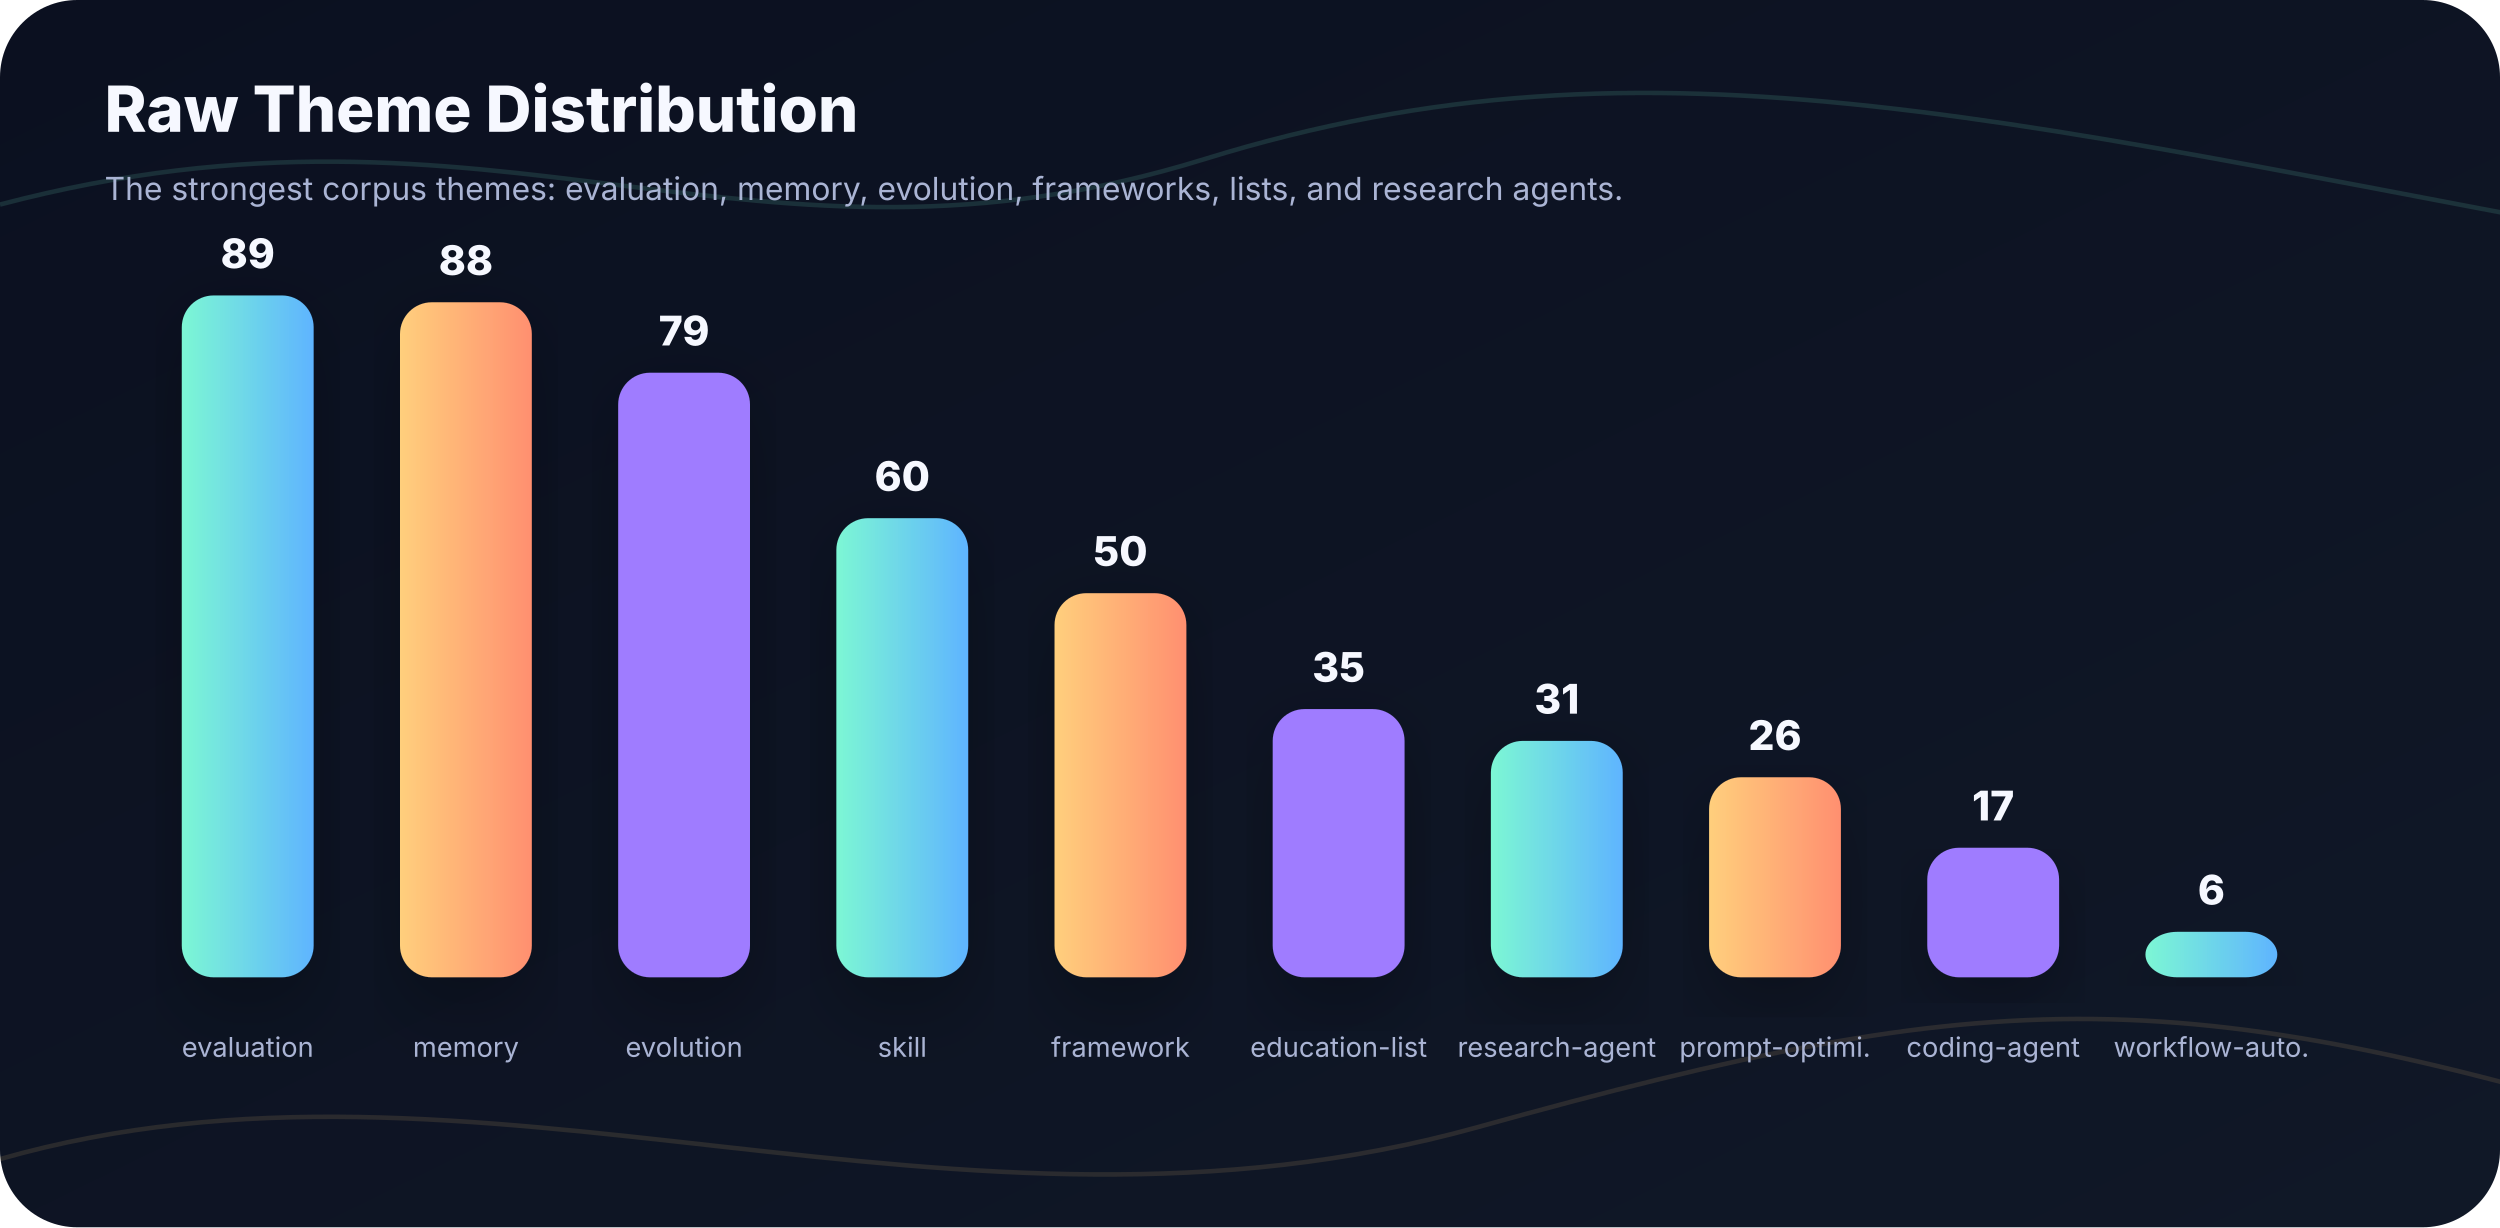
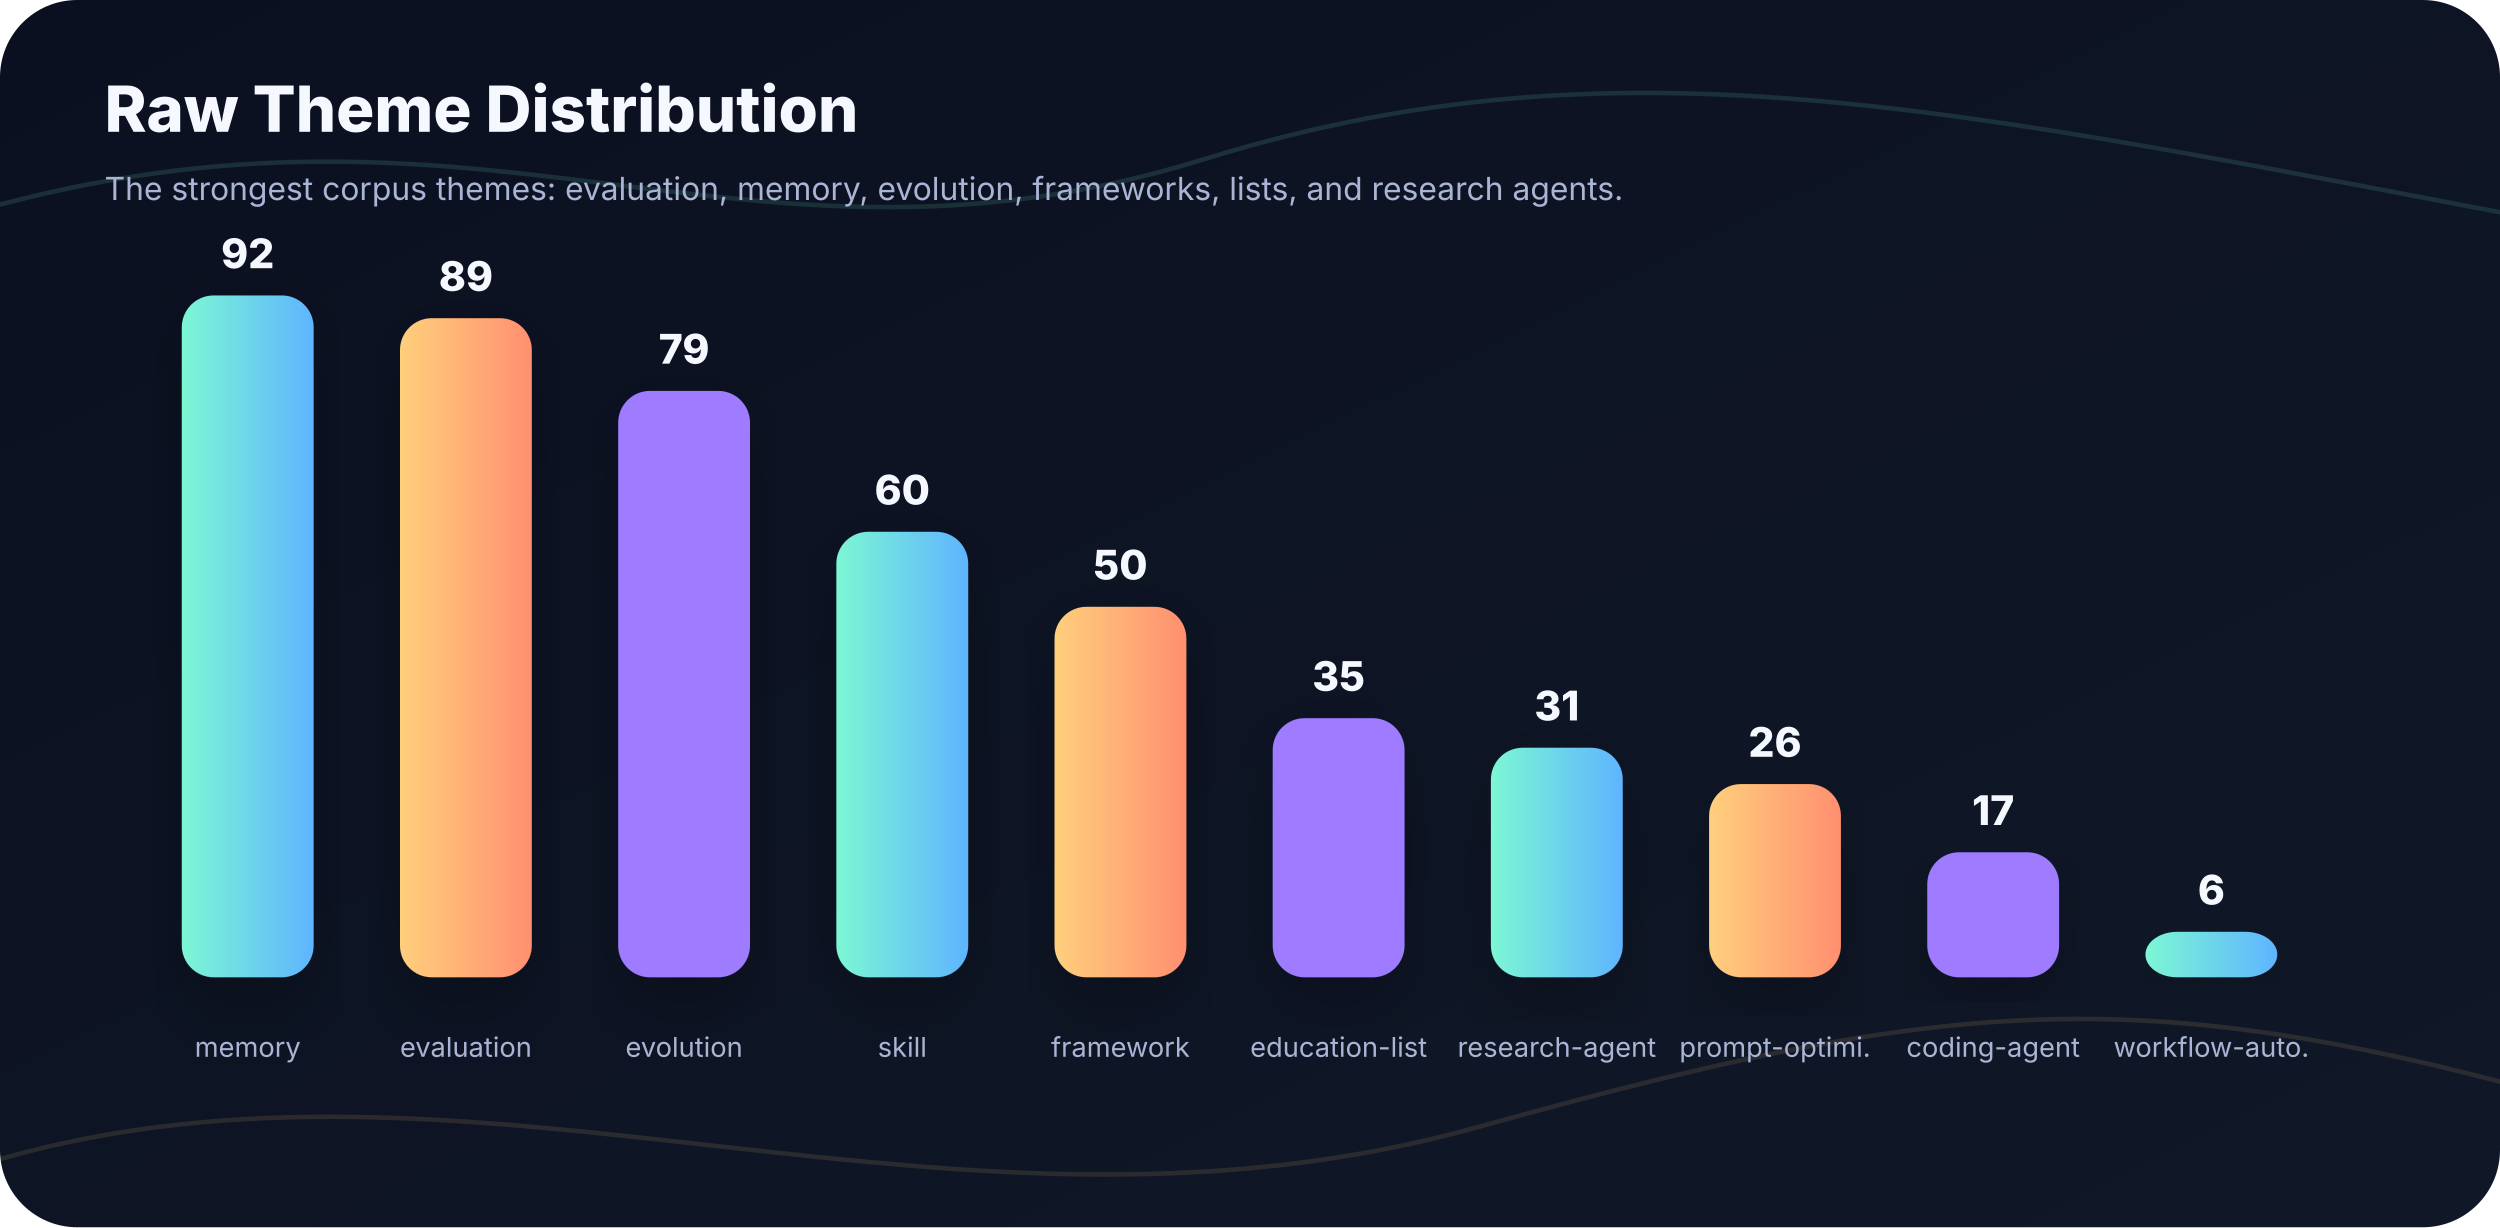
<svg xmlns="http://www.w3.org/2000/svg" width="1100" height="540" viewBox="0 0 1100 540" role="img" aria-labelledby="title desc">
  <defs>
    <linearGradient id="bg" x1="0" x2="1" y1="0" y2="1">
      <stop offset="0" stop-color="#0b1020" />
      <stop offset="1" stop-color="#101827" />
    </linearGradient>
    <linearGradient id="teal" x1="0" x2="1">
      <stop offset="0" stop-color="#7cf7d4" />
      <stop offset="1" stop-color="#5fb4ff" />
    </linearGradient>
    <linearGradient id="amber" x1="0" x2="1">
      <stop offset="0" stop-color="#ffcf7c" />
      <stop offset="1" stop-color="#ff8f70" />
    </linearGradient>
    <filter id="softShadow" x="-20%" y="-20%" width="140%" height="140%">
      <feDropShadow dx="0" dy="12" stdDeviation="18" flood-color="#000000" flood-opacity=".28" />
    </filter>
  </defs>
  <rect width="100%" height="100%" rx="34" fill="url(#bg)" />
  <path d="M0 90 C220 32 330 132 530 70 S890 56 1200 112" fill="none" stroke="#7cf7d4" stroke-opacity=".13" stroke-width="2" />
  <path d="M0 510 C210 450 420 560 650 496 S960 430 1200 505" fill="none" stroke="#ffcf7c" stroke-opacity=".12" stroke-width="2" />
  <text x="46" y="58" font-family="Inter, Arial, sans-serif" font-size="28" font-weight="800" fill="#f6f8ff">Raw Theme Distribution</text>
  <text x="46" y="88" font-family="Inter, Arial, sans-serif" font-size="14" fill="#aab4d4">The strongest corpus themes: evaluation, memory, evolution, frameworks, lists, and research agents.</text>
  <g>
    <rect x="80" y="130" width="58" height="300" rx="14" fill="url(#teal)" filter="url(#softShadow)" />
-     <text x="109" y="118" text-anchor="middle" font-family="Inter, Arial, sans-serif" font-size="18" font-weight="800" fill="#f6f8ff">89</text>
-     <text x="109" y="465" text-anchor="middle" font-family="Inter, Arial, sans-serif" font-size="12" fill="#aab4d4">evaluation</text>
+     <text x="109" y="118" text-anchor="middle" font-family="Inter, Arial, sans-serif" font-size="18" font-weight="800" fill="#f6f8ff">92</text>
+     <text x="109" y="465" text-anchor="middle" font-family="Inter, Arial, sans-serif" font-size="12" fill="#aab4d4">memory</text>
  </g>
  <g>
-     <rect x="176" y="133" width="58" height="297" rx="14" fill="url(#amber)" filter="url(#softShadow)" />
-     <text x="205" y="121" text-anchor="middle" font-family="Inter, Arial, sans-serif" font-size="18" font-weight="800" fill="#f6f8ff">88</text>
-     <text x="205" y="465" text-anchor="middle" font-family="Inter, Arial, sans-serif" font-size="12" fill="#aab4d4">memory</text>
+     <rect x="176" y="140" width="58" height="290" rx="14" fill="url(#amber)" filter="url(#softShadow)" />
+     <text x="205" y="128" text-anchor="middle" font-family="Inter, Arial, sans-serif" font-size="18" font-weight="800" fill="#f6f8ff">89</text>
+     <text x="205" y="465" text-anchor="middle" font-family="Inter, Arial, sans-serif" font-size="12" fill="#aab4d4">evaluation</text>
  </g>
  <g>
-     <rect x="272" y="164" width="58" height="266" rx="14" fill="#9f7cff" filter="url(#softShadow)" />
-     <text x="301" y="152" text-anchor="middle" font-family="Inter, Arial, sans-serif" font-size="18" font-weight="800" fill="#f6f8ff">79</text>
+     <rect x="272" y="172" width="58" height="258" rx="14" fill="#9f7cff" filter="url(#softShadow)" />
+     <text x="301" y="160" text-anchor="middle" font-family="Inter, Arial, sans-serif" font-size="18" font-weight="800" fill="#f6f8ff">79</text>
    <text x="301" y="465" text-anchor="middle" font-family="Inter, Arial, sans-serif" font-size="12" fill="#aab4d4">evolution</text>
  </g>
  <g>
-     <rect x="368" y="228" width="58" height="202" rx="14" fill="url(#teal)" filter="url(#softShadow)" />
-     <text x="397" y="216" text-anchor="middle" font-family="Inter, Arial, sans-serif" font-size="18" font-weight="800" fill="#f6f8ff">60</text>
+     <rect x="368" y="234" width="58" height="196" rx="14" fill="url(#teal)" filter="url(#softShadow)" />
+     <text x="397" y="222" text-anchor="middle" font-family="Inter, Arial, sans-serif" font-size="18" font-weight="800" fill="#f6f8ff">60</text>
    <text x="397" y="465" text-anchor="middle" font-family="Inter, Arial, sans-serif" font-size="12" fill="#aab4d4">skill</text>
  </g>
  <g>
-     <rect x="464" y="261" width="58" height="169" rx="14" fill="url(#amber)" filter="url(#softShadow)" />
-     <text x="493" y="249" text-anchor="middle" font-family="Inter, Arial, sans-serif" font-size="18" font-weight="800" fill="#f6f8ff">50</text>
+     <rect x="464" y="267" width="58" height="163" rx="14" fill="url(#amber)" filter="url(#softShadow)" />
+     <text x="493" y="255" text-anchor="middle" font-family="Inter, Arial, sans-serif" font-size="18" font-weight="800" fill="#f6f8ff">50</text>
    <text x="493" y="465" text-anchor="middle" font-family="Inter, Arial, sans-serif" font-size="12" fill="#aab4d4">framework</text>
  </g>
  <g>
-     <rect x="560" y="312" width="58" height="118" rx="14" fill="#9f7cff" filter="url(#softShadow)" />
-     <text x="589" y="300" text-anchor="middle" font-family="Inter, Arial, sans-serif" font-size="18" font-weight="800" fill="#f6f8ff">35</text>
+     <rect x="560" y="316" width="58" height="114" rx="14" fill="#9f7cff" filter="url(#softShadow)" />
+     <text x="589" y="304" text-anchor="middle" font-family="Inter, Arial, sans-serif" font-size="18" font-weight="800" fill="#f6f8ff">35</text>
    <text x="589" y="465" text-anchor="middle" font-family="Inter, Arial, sans-serif" font-size="12" fill="#aab4d4">education-list</text>
  </g>
  <g>
-     <rect x="656" y="326" width="58" height="104" rx="14" fill="url(#teal)" filter="url(#softShadow)" />
-     <text x="685" y="314" text-anchor="middle" font-family="Inter, Arial, sans-serif" font-size="18" font-weight="800" fill="#f6f8ff">31</text>
+     <rect x="656" y="329" width="58" height="101" rx="14" fill="url(#teal)" filter="url(#softShadow)" />
+     <text x="685" y="317" text-anchor="middle" font-family="Inter, Arial, sans-serif" font-size="18" font-weight="800" fill="#f6f8ff">31</text>
    <text x="685" y="465" text-anchor="middle" font-family="Inter, Arial, sans-serif" font-size="12" fill="#aab4d4">research-agent</text>
  </g>
  <g>
-     <rect x="752" y="342" width="58" height="88" rx="14" fill="url(#amber)" filter="url(#softShadow)" />
-     <text x="781" y="330" text-anchor="middle" font-family="Inter, Arial, sans-serif" font-size="18" font-weight="800" fill="#f6f8ff">26</text>
+     <rect x="752" y="345" width="58" height="85" rx="14" fill="url(#amber)" filter="url(#softShadow)" />
+     <text x="781" y="333" text-anchor="middle" font-family="Inter, Arial, sans-serif" font-size="18" font-weight="800" fill="#f6f8ff">26</text>
    <text x="781" y="465" text-anchor="middle" font-family="Inter, Arial, sans-serif" font-size="12" fill="#aab4d4">prompt-optimi.</text>
  </g>
  <g>
-     <rect x="848" y="373" width="58" height="57" rx="14" fill="#9f7cff" filter="url(#softShadow)" />
-     <text x="877" y="361" text-anchor="middle" font-family="Inter, Arial, sans-serif" font-size="18" font-weight="800" fill="#f6f8ff">17</text>
+     <rect x="848" y="375" width="58" height="55" rx="14" fill="#9f7cff" filter="url(#softShadow)" />
+     <text x="877" y="363" text-anchor="middle" font-family="Inter, Arial, sans-serif" font-size="18" font-weight="800" fill="#f6f8ff">17</text>
    <text x="877" y="465" text-anchor="middle" font-family="Inter, Arial, sans-serif" font-size="12" fill="#aab4d4">coding-agent</text>
  </g>
  <g>
    <rect x="944" y="410" width="58" height="20" rx="14" fill="url(#teal)" filter="url(#softShadow)" />
    <text x="973" y="398" text-anchor="middle" font-family="Inter, Arial, sans-serif" font-size="18" font-weight="800" fill="#f6f8ff">6</text>
    <text x="973" y="465" text-anchor="middle" font-family="Inter, Arial, sans-serif" font-size="12" fill="#aab4d4">workflow-auto.</text>
  </g>
</svg>
